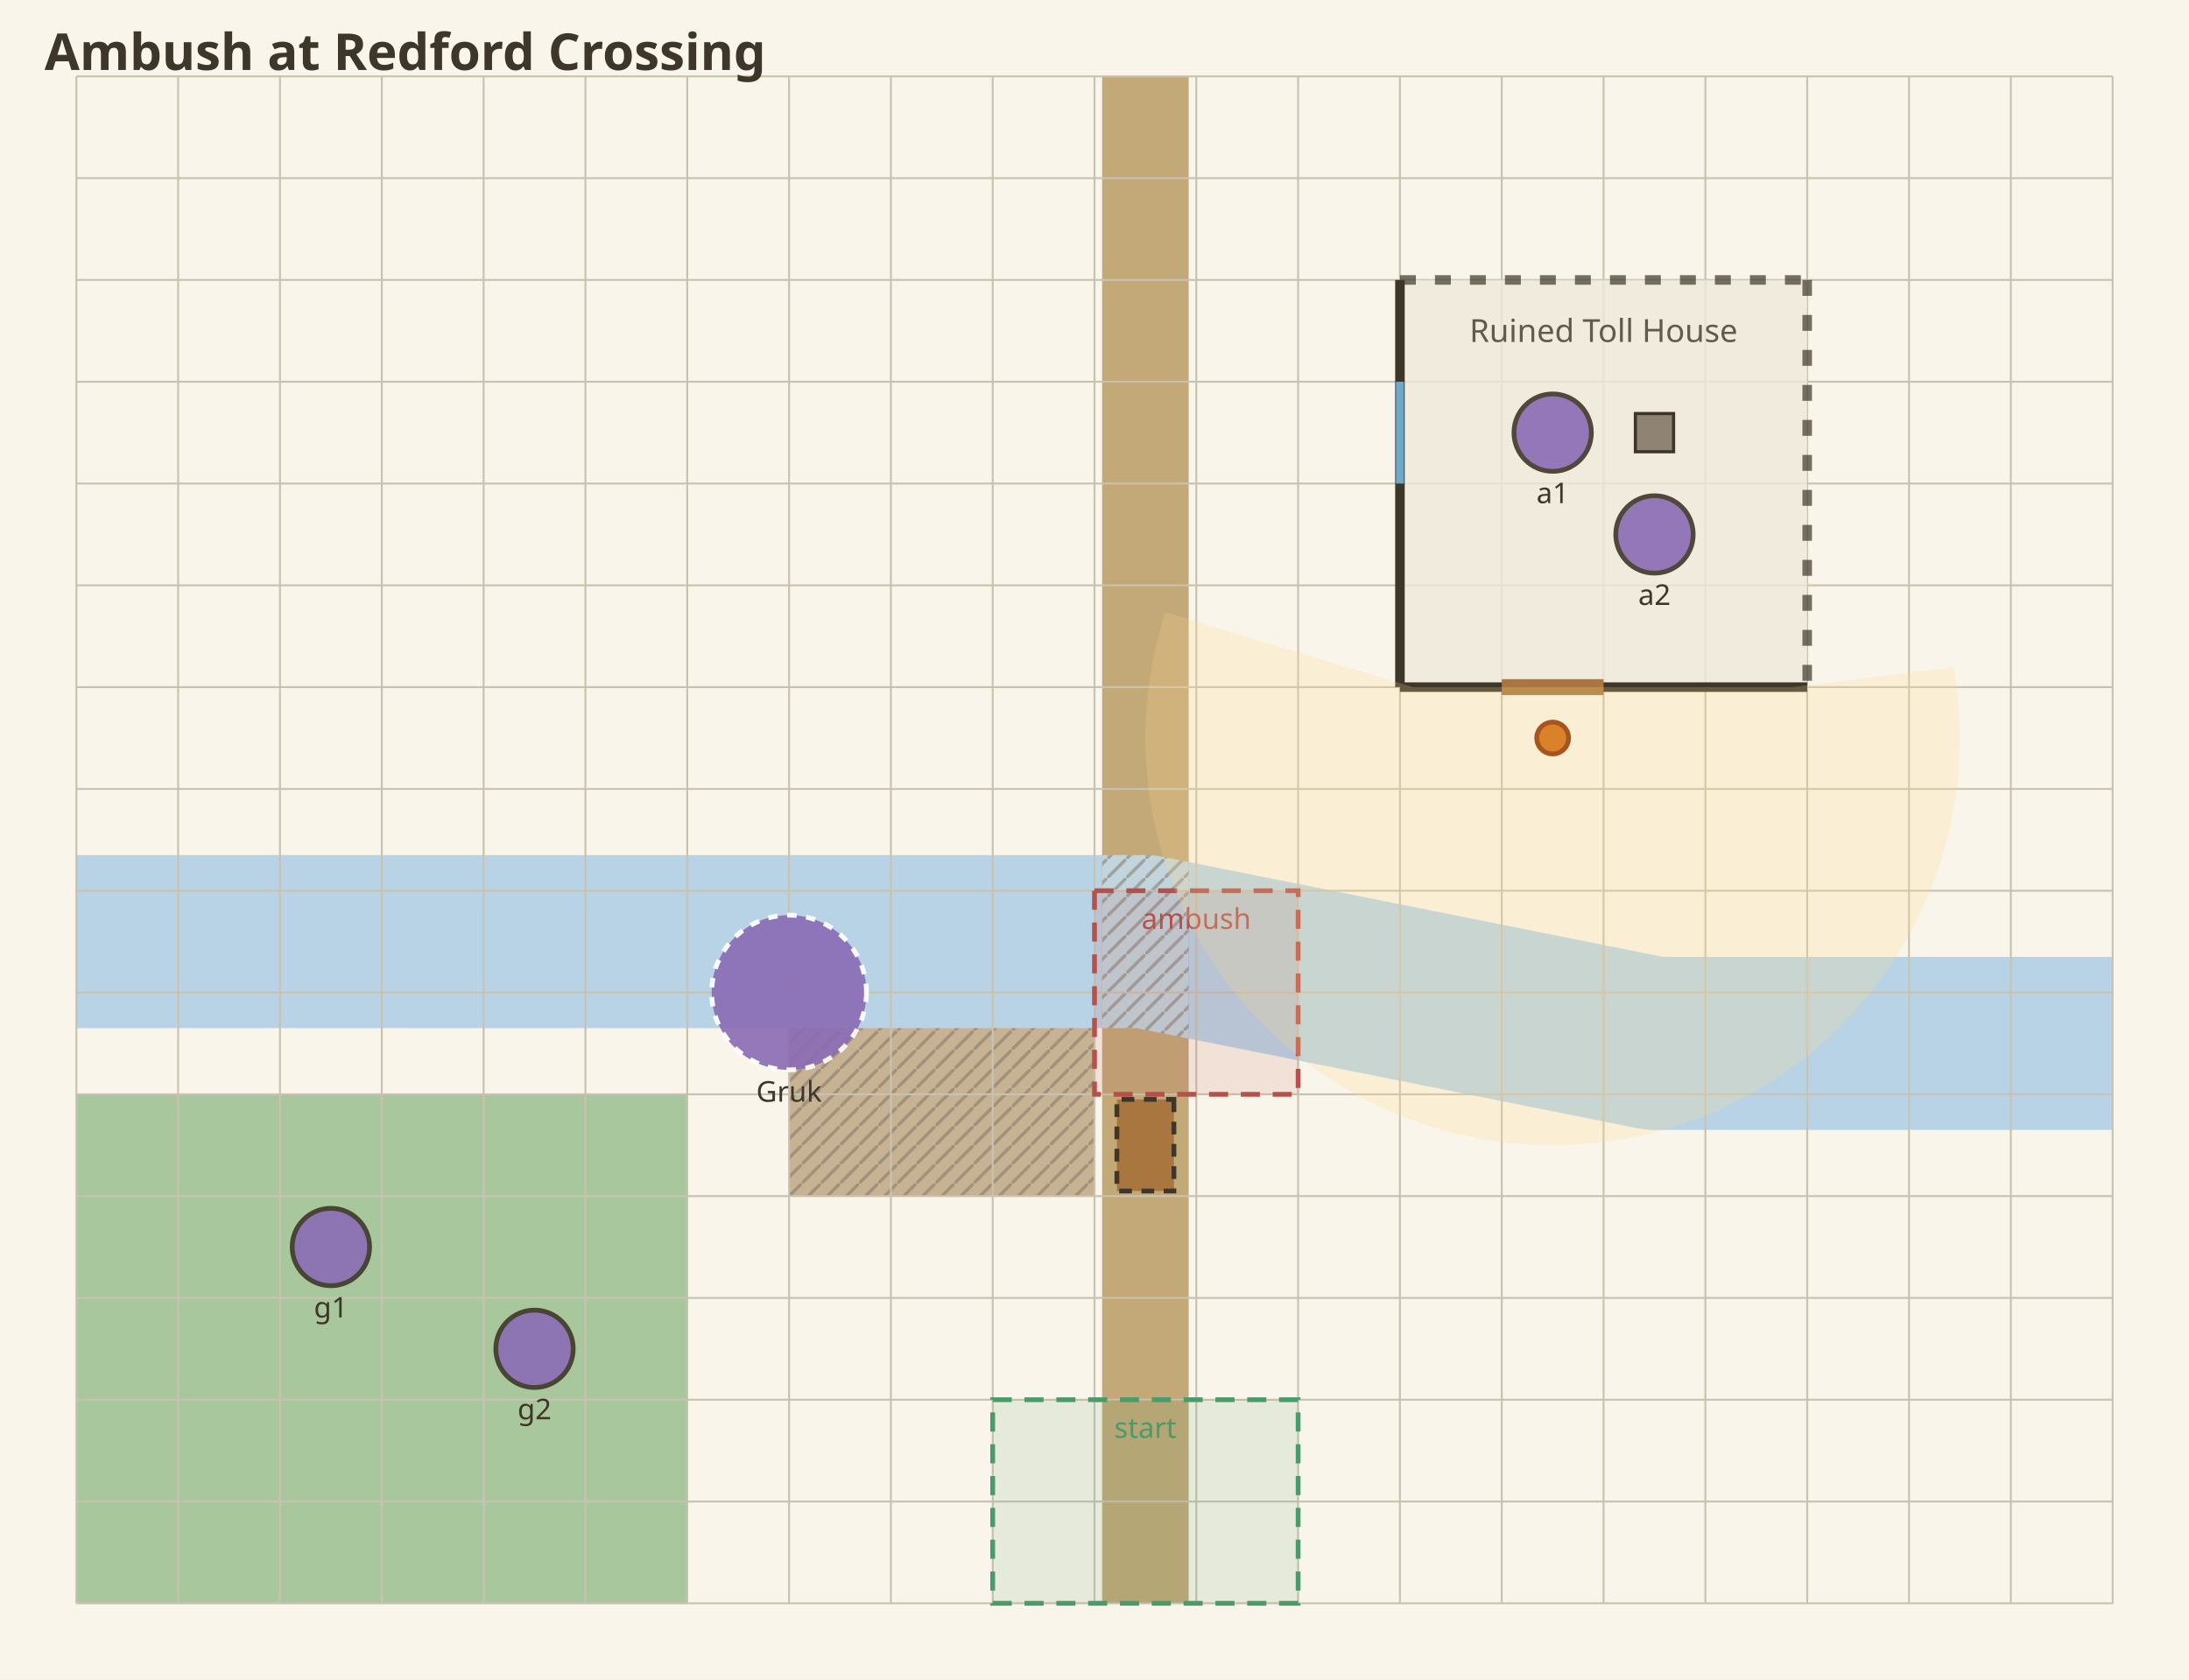
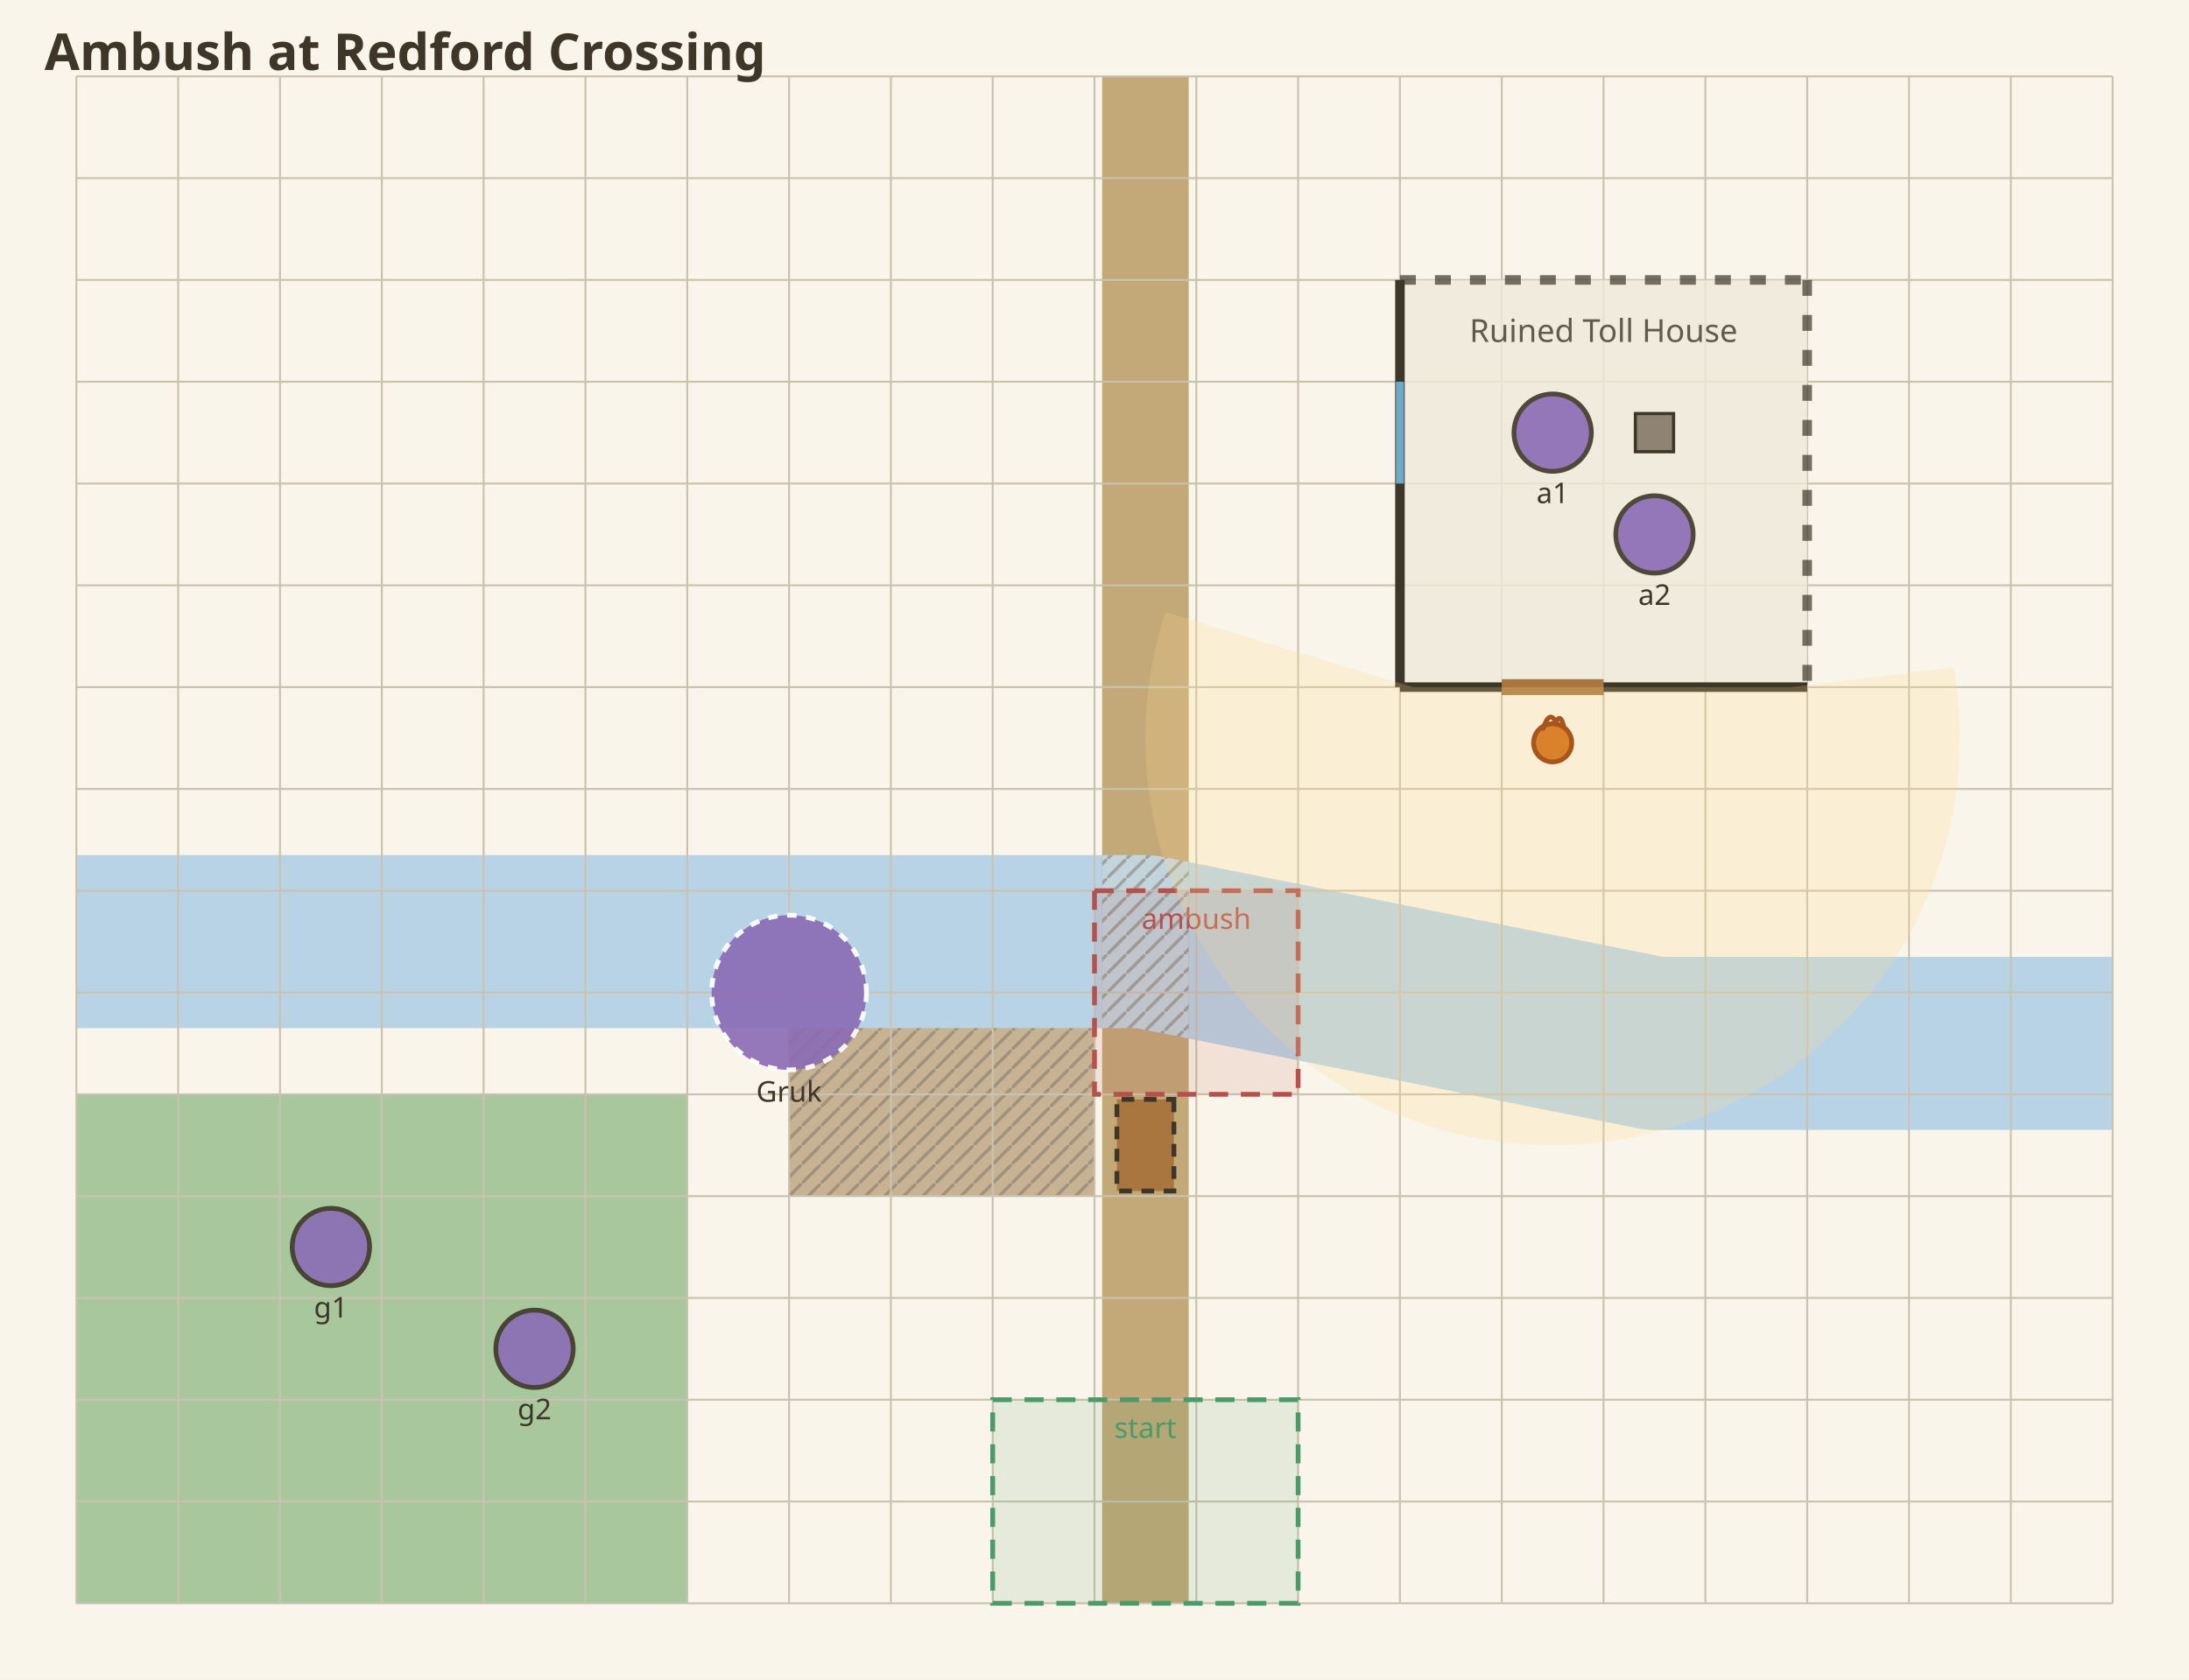
<svg xmlns="http://www.w3.org/2000/svg" viewBox="0 0 688 528" width="688" height="528" font-family="sans-serif">
  <rect x="0" y="0" width="688" height="528" fill="#f9f5ea" />
  <g transform="translate(0 0)">
    <defs>
      <pattern id="hatch" width="6" height="6" patternUnits="userSpaceOnUse">
        <path d="M0,6 L6,0" stroke="#7a7264" stroke-width="1" opacity="0.5" />
      </pattern>
    </defs>
    <g>
      <rect x="24" y="344" width="192" height="160" fill="#a9c79c" />
    </g>
    <g>
      <rect x="248" y="312" width="96" height="64" fill="#c8b294" />
      <rect x="248" y="312" width="96" height="64" fill="url(#hatch)" />
    </g>
    <g id="cd-ambush-at-redford-crossing-redford">
      <polyline points="24,296 200,296 360,296 520,328 664,328" fill="none" stroke="#b9d3e6" stroke-width="54.4" stroke-linecap="butt" stroke-linejoin="round" />
    </g>
    <g id="cd-ambush-at-redford-crossing-tollroad">
      <polyline points="360,24 360,504" fill="none" stroke="#c3a878" stroke-width="27.2" stroke-linecap="butt" stroke-linejoin="round" />
    </g>
    <g>
      <clipPath id="xing-13">
        <polygon points="346.4,24 346.4,504 373.6,504 373.6,24" />
      </clipPath>
      <polyline points="24,296 200,296 360,296 520,328 664,328" fill="none" stroke="#c2d4dc" stroke-width="54.4" stroke-linecap="butt" stroke-linejoin="round" clip-path="url(#xing-13)" />
      <polyline points="24,296 200,296 360,296 520,328 664,328" fill="none" stroke="url(#hatch)" stroke-width="54.4" stroke-linecap="butt" stroke-linejoin="round" clip-path="url(#xing-13)" />
    </g>
    <line x1="24" y1="24" x2="24" y2="504" stroke="#c9c2b0" stroke-width="0.6" />
    <line x1="56" y1="24" x2="56" y2="504" stroke="#c9c2b0" stroke-width="0.6" />
    <line x1="88" y1="24" x2="88" y2="504" stroke="#c9c2b0" stroke-width="0.6" />
    <line x1="120" y1="24" x2="120" y2="504" stroke="#c9c2b0" stroke-width="0.6" />
    <line x1="152" y1="24" x2="152" y2="504" stroke="#c9c2b0" stroke-width="0.6" />
    <line x1="184" y1="24" x2="184" y2="504" stroke="#c9c2b0" stroke-width="0.6" />
    <line x1="216" y1="24" x2="216" y2="504" stroke="#c9c2b0" stroke-width="0.6" />
    <line x1="248" y1="24" x2="248" y2="504" stroke="#c9c2b0" stroke-width="0.6" />
    <line x1="280" y1="24" x2="280" y2="504" stroke="#c9c2b0" stroke-width="0.6" />
    <line x1="312" y1="24" x2="312" y2="504" stroke="#c9c2b0" stroke-width="0.6" />
    <line x1="344" y1="24" x2="344" y2="504" stroke="#c9c2b0" stroke-width="0.6" />
    <line x1="376" y1="24" x2="376" y2="504" stroke="#c9c2b0" stroke-width="0.6" />
    <line x1="408" y1="24" x2="408" y2="504" stroke="#c9c2b0" stroke-width="0.6" />
    <line x1="440" y1="24" x2="440" y2="504" stroke="#c9c2b0" stroke-width="0.6" />
    <line x1="472" y1="24" x2="472" y2="504" stroke="#c9c2b0" stroke-width="0.6" />
    <line x1="504" y1="24" x2="504" y2="504" stroke="#c9c2b0" stroke-width="0.6" />
    <line x1="536" y1="24" x2="536" y2="504" stroke="#c9c2b0" stroke-width="0.6" />
    <line x1="568" y1="24" x2="568" y2="504" stroke="#c9c2b0" stroke-width="0.6" />
    <line x1="600" y1="24" x2="600" y2="504" stroke="#c9c2b0" stroke-width="0.6" />
    <line x1="632" y1="24" x2="632" y2="504" stroke="#c9c2b0" stroke-width="0.6" />
    <line x1="664" y1="24" x2="664" y2="504" stroke="#c9c2b0" stroke-width="0.6" />
    <line x1="24" y1="24" x2="664" y2="24" stroke="#c9c2b0" stroke-width="0.6" />
    <line x1="24" y1="56" x2="664" y2="56" stroke="#c9c2b0" stroke-width="0.6" />
    <line x1="24" y1="88" x2="664" y2="88" stroke="#c9c2b0" stroke-width="0.6" />
    <line x1="24" y1="120" x2="664" y2="120" stroke="#c9c2b0" stroke-width="0.6" />
    <line x1="24" y1="152" x2="664" y2="152" stroke="#c9c2b0" stroke-width="0.6" />
    <line x1="24" y1="184" x2="664" y2="184" stroke="#c9c2b0" stroke-width="0.6" />
    <line x1="24" y1="216" x2="664" y2="216" stroke="#c9c2b0" stroke-width="0.6" />
    <line x1="24" y1="248" x2="664" y2="248" stroke="#c9c2b0" stroke-width="0.6" />
    <line x1="24" y1="280" x2="664" y2="280" stroke="#c9c2b0" stroke-width="0.6" />
    <line x1="24" y1="312" x2="664" y2="312" stroke="#c9c2b0" stroke-width="0.6" />
    <line x1="24" y1="344" x2="664" y2="344" stroke="#c9c2b0" stroke-width="0.6" />
    <line x1="24" y1="376" x2="664" y2="376" stroke="#c9c2b0" stroke-width="0.6" />
    <line x1="24" y1="408" x2="664" y2="408" stroke="#c9c2b0" stroke-width="0.6" />
    <line x1="24" y1="440" x2="664" y2="440" stroke="#c9c2b0" stroke-width="0.6" />
    <line x1="24" y1="472" x2="664" y2="472" stroke="#c9c2b0" stroke-width="0.6" />
    <line x1="24" y1="504" x2="664" y2="504" stroke="#c9c2b0" stroke-width="0.6" />
    <g id="cd-ambush-at-redford-crossing-tollhouse">
      <rect x="440" y="88" width="128" height="128" fill="#efe9da" opacity="0.8" />
      <line x1="440" y1="88" x2="568" y2="88" stroke="#3d3629" stroke-width="3" stroke-dasharray="5 6" opacity="0.7" />
      <line x1="440" y1="216" x2="568" y2="216" stroke="#3d3629" stroke-width="3" opacity="1" />
      <line x1="440" y1="88" x2="440" y2="216" stroke="#3d3629" stroke-width="3" opacity="1" />
      <line x1="568" y1="88" x2="568" y2="216" stroke="#3d3629" stroke-width="3" stroke-dasharray="5 6" opacity="0.7" />
    </g>
    <line x1="472" y1="216" x2="504" y2="216" stroke="#a8763e" stroke-width="5" />
    <line x1="440" y1="120" x2="440" y2="152" stroke="#6fa8c9" stroke-width="2.5" />
    <text x="504" y="107.5" font-size="10" fill="#3d3629" opacity="0.8" text-anchor="middle" font-family="sans-serif">Ruined Toll House</text>
    <text x="360" y="452" font-size="9" fill="#4a9a6a" text-anchor="middle" font-family="sans-serif">start</text>
    <text x="376" y="292" font-size="9" fill="#b5504a" text-anchor="middle" font-family="sans-serif">ambush</text>
    <g id="cd-ambush-at-redford-crossing-start">
      <rect x="312" y="440" width="96" height="64" fill="#4a9a6a" opacity="0.12" />
      <rect x="312" y="440" width="96" height="64" fill="none" stroke="#4a9a6a" stroke-width="1.5" stroke-dasharray="6 4" />
    </g>
    <g id="cd-ambush-at-redford-crossing-ambush">
      <rect x="344" y="280" width="64" height="64" fill="#b5504a" opacity="0.12" />
      <rect x="344" y="280" width="64" height="64" fill="none" stroke="#b5504a" stroke-width="1.5" stroke-dasharray="6 4" />
    </g>
    <g>
      <rect x="345.6" y="351.04" width="28.8" height="17.92" fill="#a8763e" stroke="#3d3629" stroke-width="1.5" stroke-dasharray="4 3" transform="rotate(90 360 360)" />
    </g>
    <g>
      <polygon points="616,232 615.92,236.47 615.69,240.93 615.3,245.38 614.75,249.81 614.06,254.23 613.2,258.61 612.2,262.97 611.04,267.28 609.74,271.55 608.28,275.78 606.68,279.95 604.93,284.06 603.05,288.11 601.02,292.09 598.85,296 596.55,299.83 594.12,303.58 591.55,307.24 588.87,310.8 586.05,314.28 583.12,317.65 580.08,320.92 576.92,324.08 573.65,327.12 570.28,330.05 566.8,332.87 563.24,335.55 559.58,338.12 555.83,340.55 552,342.85 548.09,345.02 544.11,347.05 540.06,348.93 535.95,350.68 531.78,352.28 527.55,353.74 523.28,355.04 518.97,356.2 514.61,357.2 510.23,358.06 505.81,358.75 501.38,359.3 496.93,359.69 492.47,359.92 488,360 483.53,359.92 479.07,359.69 474.62,359.3 470.19,358.75 465.77,358.06 461.39,357.2 457.03,356.2 452.72,355.04 448.45,353.74 444.22,352.28 440.05,350.68 435.94,348.93 431.89,347.05 427.91,345.02 424,342.85 420.17,340.55 416.42,338.12 412.76,335.55 409.2,332.87 405.72,330.05 402.35,327.12 399.08,324.08 395.92,320.92 392.88,317.65 389.95,314.28 387.13,310.8 384.45,307.24 381.88,303.58 379.45,299.83 377.15,296 374.98,292.09 372.95,288.11 371.07,284.06 369.32,279.95 367.72,275.78 366.26,271.55 364.96,267.28 363.8,262.97 362.8,258.61 361.94,254.23 361.25,249.81 360.7,245.38 360.31,240.93 360.08,236.47 360,232 360.08,227.53 360.31,223.07 360.7,218.62 361.25,214.19 361.94,209.77 362.8,205.39 363.8,201.03 364.96,196.72 366.26,192.45 444.04,216 448.4,216 452.06,216 455.2,216 457.91,216 460.29,216 462.39,216 464.28,216 465.98,216 467.52,216 468.93,216 470.23,216 471.43,216 472.55,216 473.59,216 474.57,216 475.5,216 476.38,216 477.21,216 478,216 478.76,216 479.49,216 480.2,216 480.88,216 481.54,216 482.18,216 482.8,216 483.41,216 484.01,216 484.6,216 485.18,216 485.75,216 486.32,216 486.88,216 487.44,216 488,216 488.56,216 489.12,216 489.68,216 490.25,216 490.82,216 491.4,216 491.99,216 492.59,216 493.2,216 493.82,216 494.46,216 495.12,216 495.8,216 496.51,216 497.24,216 498,216 498.79,216 499.62,216 500.5,216 501.43,216 502.41,216 503.45,216 504.57,216 505.77,216 507.07,216 508.48,216 510.02,216 511.72,216 513.61,216 515.71,216 518.09,216 520.8,216 523.94,216 527.6,216 531.96,216 537.24,216 543.8,216 552.17,216 563.27,216 614.06,209.77 614.75,214.19 615.3,218.62 615.69,223.07 615.92,227.53" fill="#ffd98a" opacity="0.22" />
-       <circle cx="488" cy="232" r="5" fill="#d9822b" stroke="#a8541e" stroke-width="1.5" />
+       <circle cx="488" cy="233.5" r="6" fill="#d9822b" stroke="#a8541e" stroke-width="1.5" />
+       <path d="M485 229 Q487 223 489 227 Q490.5 224 491.5 228.5" fill="none" stroke="#a8541e" stroke-width="1.5" stroke-linecap="round" />
    </g>
    <g id="cd-ambush-at-redford-crossing-loot">
      <rect x="514" y="130" width="12" height="12" fill="#8f8474" stroke="#3d3629" stroke-width="1" />
    </g>
    <g id="cd-ambush-at-redford-crossing-g1">
      <circle cx="104" cy="392" r="12.16" fill="#8a6ab5" opacity="0.9" stroke="#3d3629" stroke-width="1.5" />
    </g>
    <g>
      <circle cx="168" cy="424" r="12.16" fill="#8a6ab5" opacity="0.9" stroke="#3d3629" stroke-width="1.5" />
    </g>
    <g id="cd-ambush-at-redford-crossing-a1">
      <circle cx="488" cy="136" r="12.16" fill="#8a6ab5" opacity="0.9" stroke="#3d3629" stroke-width="1.5" />
    </g>
    <g>
      <circle cx="520" cy="168" r="12.16" fill="#8a6ab5" opacity="0.9" stroke="#3d3629" stroke-width="1.5" />
    </g>
    <g id="cd-ambush-at-redford-crossing-gruk">
      <circle cx="248" cy="312" r="24.32" fill="#8a6ab5" opacity="0.9" stroke="#fff" stroke-width="1.5" stroke-dasharray="3 3" />
    </g>
    <text x="104" y="414.16" font-size="9" fill="#3d3629" text-anchor="middle" font-family="sans-serif">g1</text>
    <text x="168" y="446.16" font-size="9" fill="#3d3629" text-anchor="middle" font-family="sans-serif">g2</text>
    <text x="488" y="158.16" font-size="9" fill="#3d3629" text-anchor="middle" font-family="sans-serif">a1</text>
    <text x="520" y="190.16" font-size="9" fill="#3d3629" text-anchor="middle" font-family="sans-serif">a2</text>
    <text x="248" y="346.32" font-size="9" fill="#3d3629" text-anchor="middle" font-family="sans-serif">Gruk</text>
  </g>
  <text x="14" y="22" font-size="16" font-weight="bold" fill="#3d3629" font-family="sans-serif">Ambush at Redford Crossing</text>
</svg>
